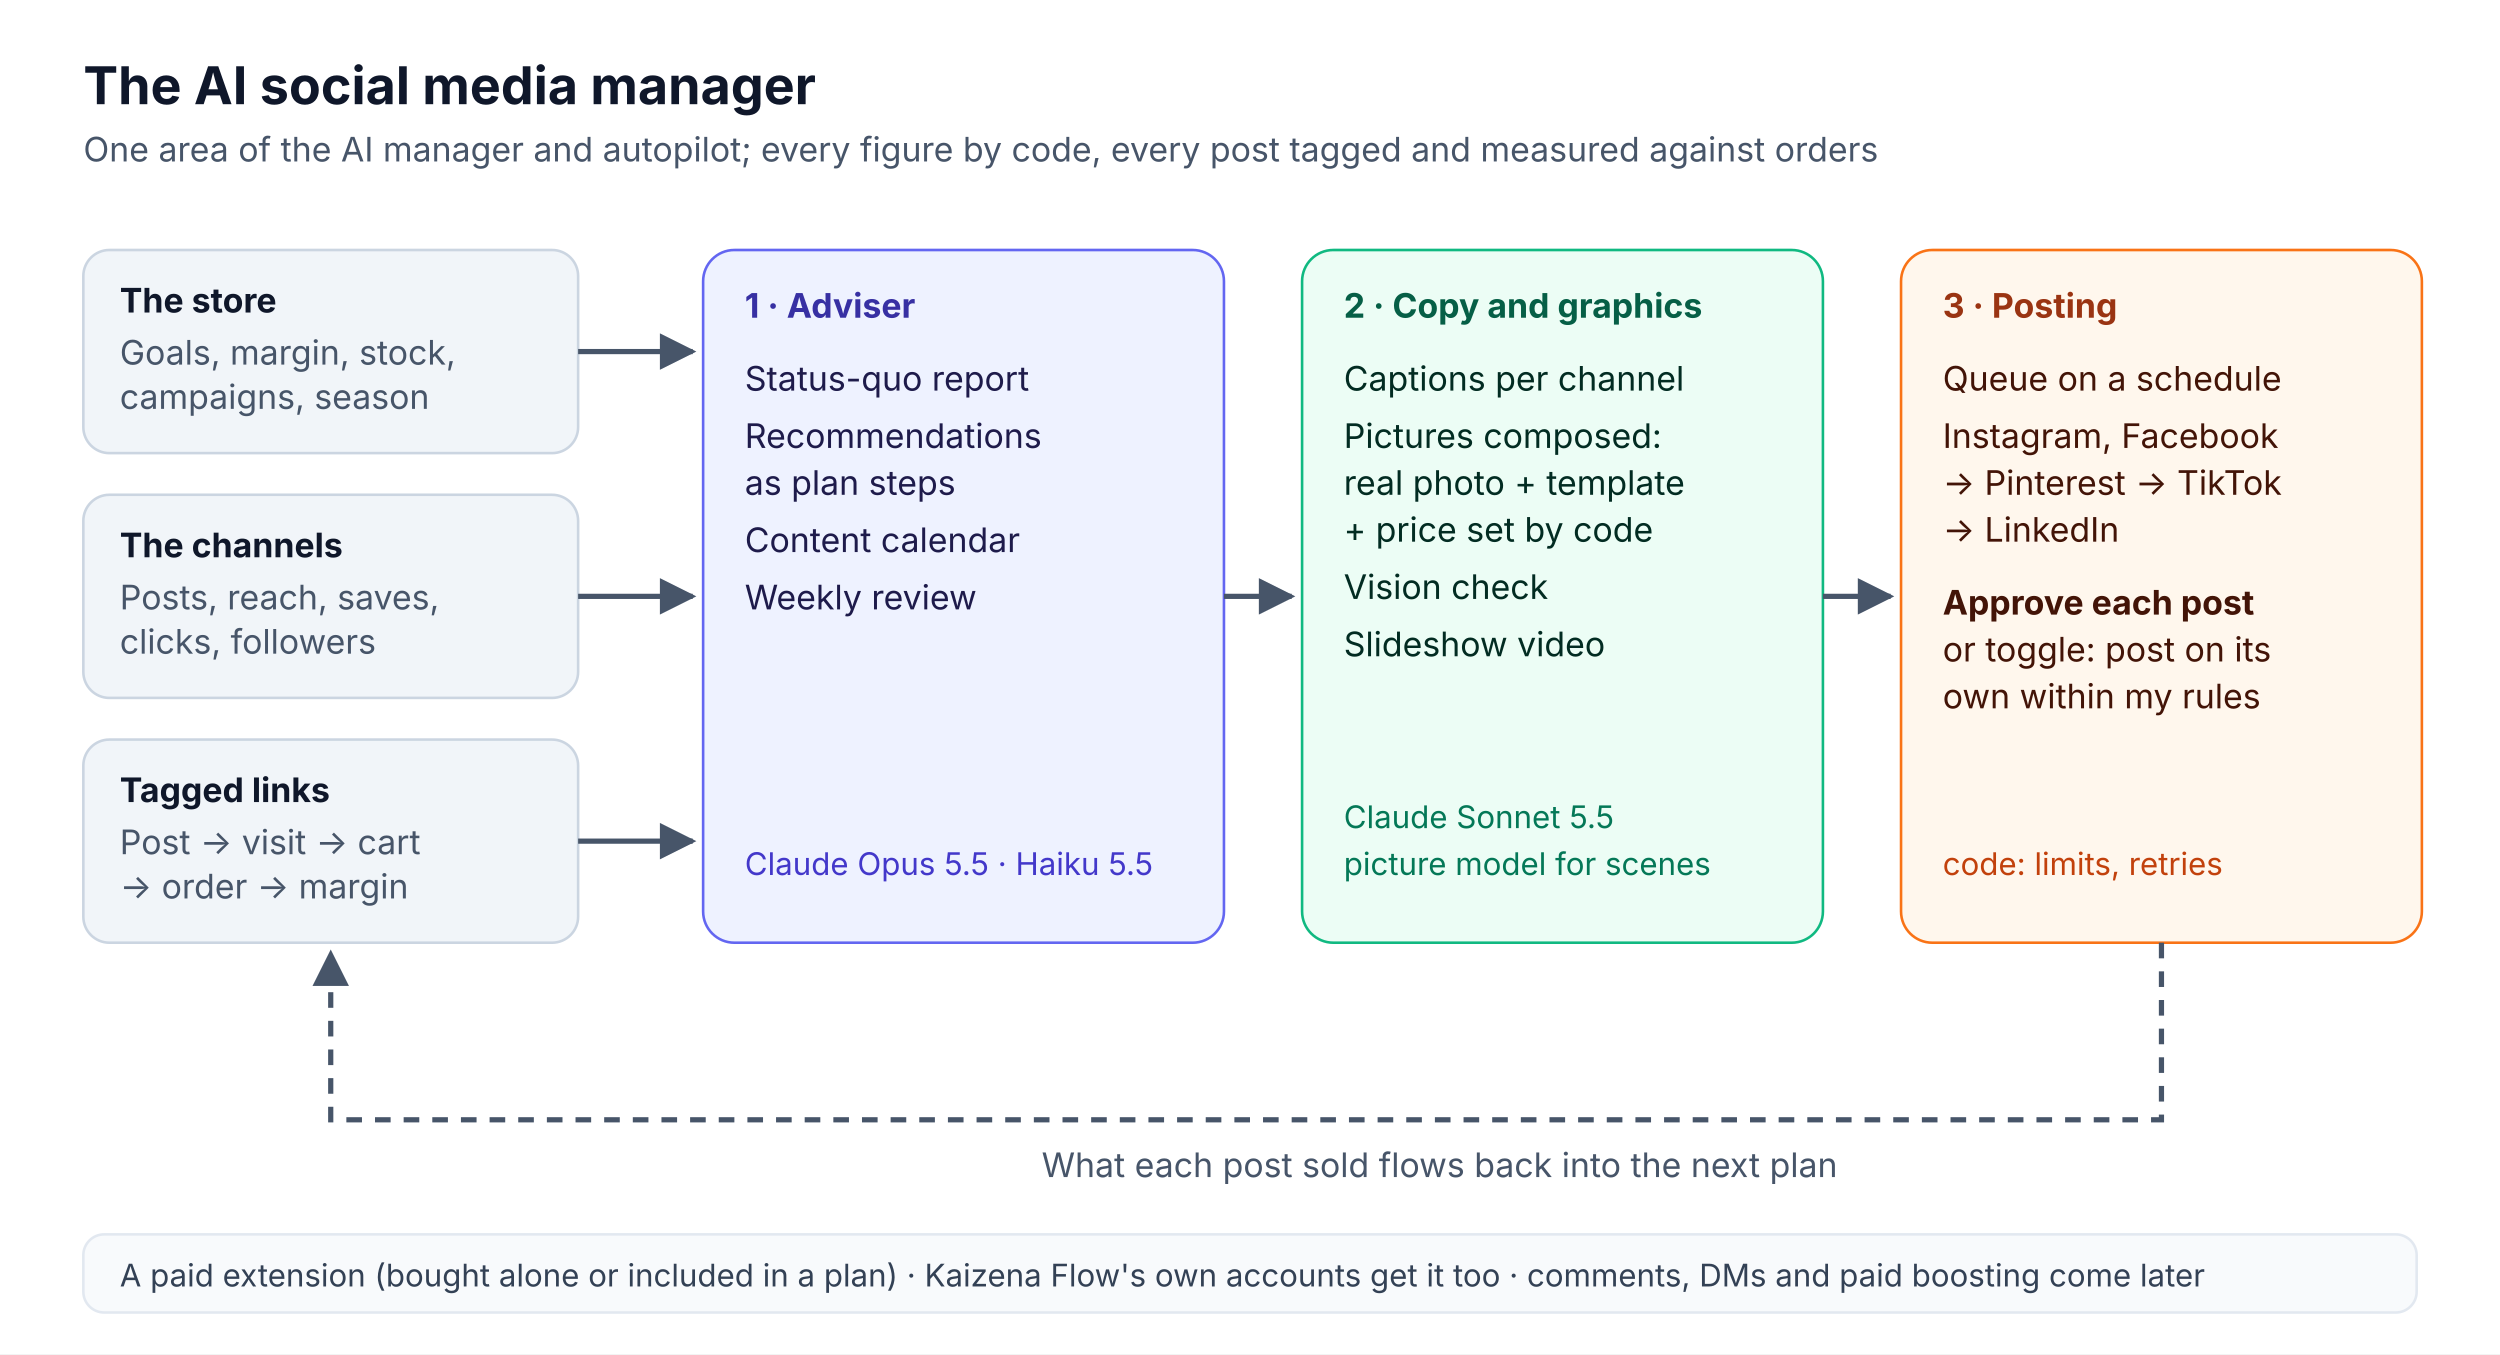
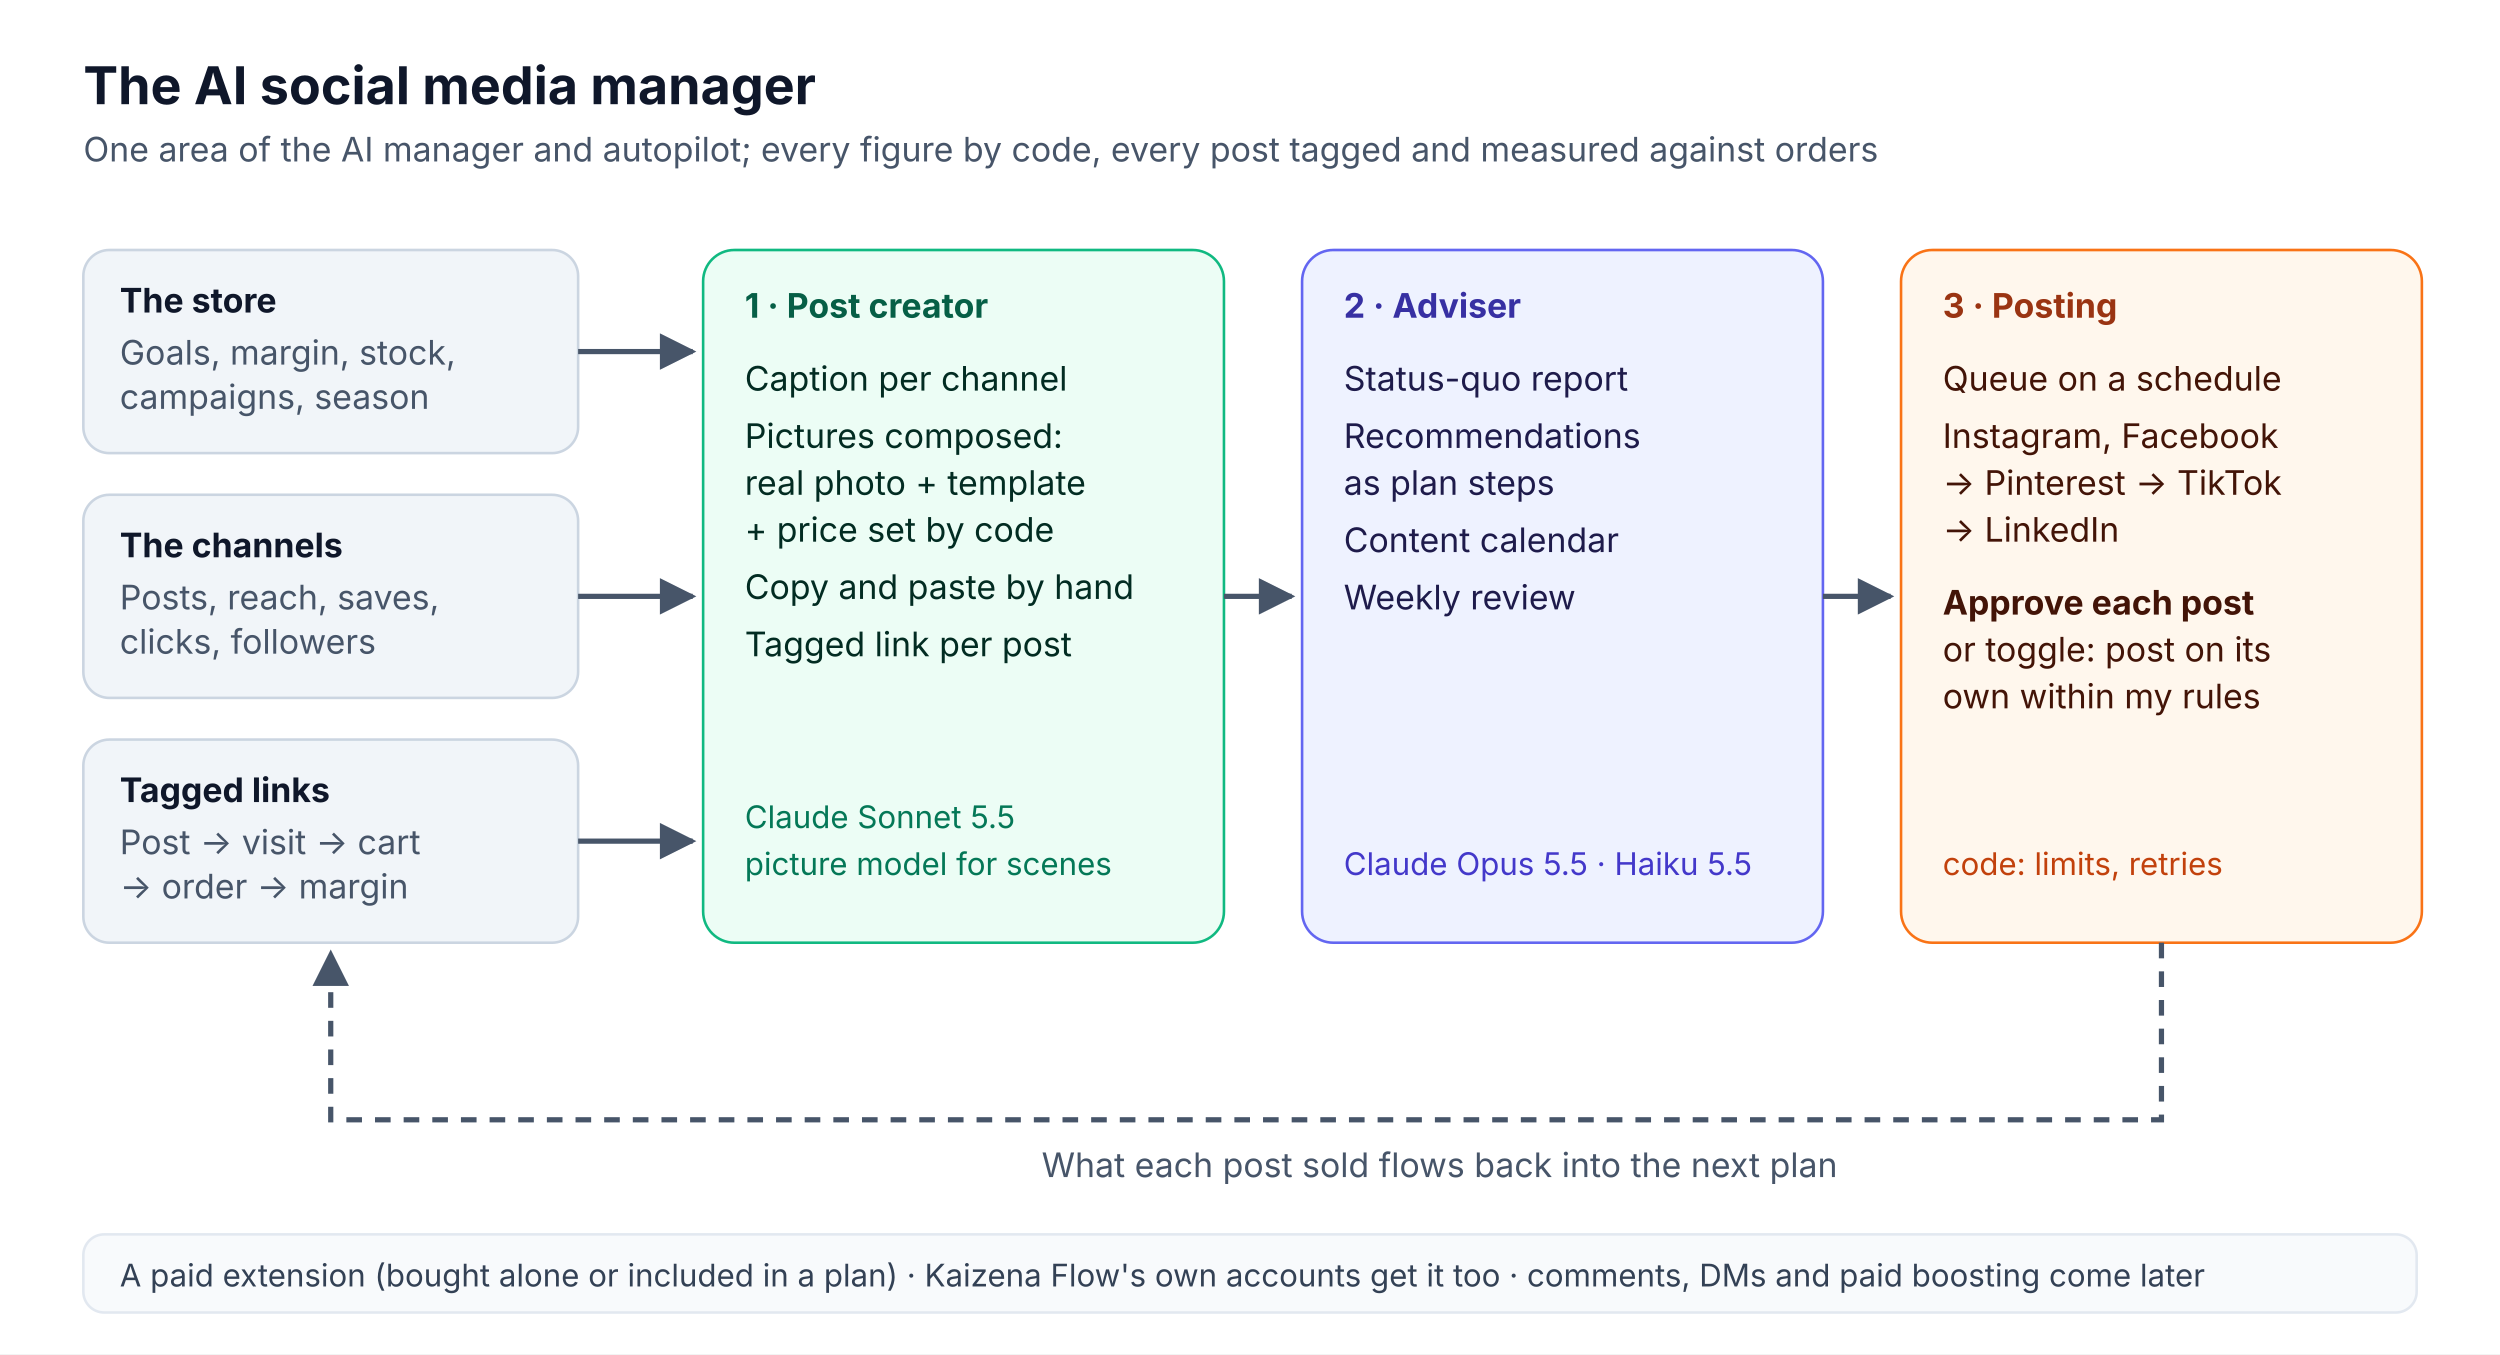
<svg xmlns="http://www.w3.org/2000/svg" viewBox="0 0 960 520" font-family="system-ui, -apple-system, Segoe UI, sans-serif">
  <rect width="960" height="520" fill="#ffffff" />
  <defs>
    <marker id="a" viewBox="0 0 10 10" refX="9" refY="5" markerWidth="7" markerHeight="7" orient="auto">
      <path d="M0 0 10 5 0 10z" fill="#475569" />
    </marker>
  </defs>
  <text x="32" y="40" font-size="20" font-weight="700" fill="#0f172a">The AI social media manager</text>
  <text x="32" y="62" font-size="13" fill="#475569">One area of the AI manager and autopilot; every figure by code, every post tagged and measured against orders</text>
  <g font-size="13" fill="#0f172a">
    <rect x="32" y="96" width="190" height="78" rx="10" fill="#f1f5f9" stroke="#cbd5e1" />
    <text x="46" y="120" font-weight="700">The store</text>
    <text x="46" y="140" fill="#475569">Goals, margin, stock,</text>
    <text x="46" y="157" fill="#475569">campaigns, season</text>
    <rect x="32" y="190" width="190" height="78" rx="10" fill="#f1f5f9" stroke="#cbd5e1" />
    <text x="46" y="214" font-weight="700">The channels</text>
    <text x="46" y="234" fill="#475569">Posts, reach, saves,</text>
    <text x="46" y="251" fill="#475569">clicks, followers</text>
    <rect x="32" y="284" width="190" height="78" rx="10" fill="#f1f5f9" stroke="#cbd5e1" />
    <text x="46" y="308" font-weight="700">Tagged links</text>
    <text x="46" y="328" fill="#475569">Post → visit → cart</text>
    <text x="46" y="345" fill="#475569">→ order → margin</text>
  </g>
  <g font-size="13">
-     <rect x="270" y="96" width="200" height="266" rx="12" fill="#eef2ff" stroke="#6366f1" />
-     <text x="286" y="122" font-weight="700" fill="#3730a3">1 · Adviser</text>
-     <text x="286" y="150" fill="#1e1b4b">Status-quo report</text>
-     <text x="286" y="172" fill="#1e1b4b">Recommendations</text>
-     <text x="286" y="190" fill="#1e1b4b">as plan steps</text>
-     <text x="286" y="212" fill="#1e1b4b">Content calendar</text>
-     <text x="286" y="234" fill="#1e1b4b">Weekly review</text>
-     <text x="286" y="336" font-size="12" fill="#4338ca">Claude Opus 5.5 · Haiku 5.5</text>
-     <rect x="500" y="96" width="200" height="266" rx="12" fill="#ecfdf5" stroke="#10b981" />
-     <text x="516" y="122" font-weight="700" fill="#065f46">2 · Copy and graphics</text>
-     <text x="516" y="150" fill="#022c22">Captions per channel</text>
-     <text x="516" y="172" fill="#022c22">Pictures composed:</text>
-     <text x="516" y="190" fill="#022c22">real photo + template</text>
-     <text x="516" y="208" fill="#022c22">+ price set by code</text>
-     <text x="516" y="230" fill="#022c22">Vision check</text>
-     <text x="516" y="252" fill="#022c22">Slideshow video</text>
-     <text x="516" y="318" font-size="12" fill="#047857">Claude Sonnet 5.5</text>
-     <text x="516" y="336" font-size="12" fill="#047857">picture model for scenes</text>
+     <rect x="500" y="96" width="200" height="266" rx="12" fill="#eef2ff" stroke="#6366f1" />
+     <text x="516" y="122" font-weight="700" fill="#3730a3">2 · Adviser</text>
+     <text x="516" y="150" fill="#1e1b4b">Status-quo report</text>
+     <text x="516" y="172" fill="#1e1b4b">Recommendations</text>
+     <text x="516" y="190" fill="#1e1b4b">as plan steps</text>
+     <text x="516" y="212" fill="#1e1b4b">Content calendar</text>
+     <text x="516" y="234" fill="#1e1b4b">Weekly review</text>
+     <text x="516" y="336" font-size="12" fill="#4338ca">Claude Opus 5.5 · Haiku 5.5</text>
+     <rect x="270" y="96" width="200" height="266" rx="12" fill="#ecfdf5" stroke="#10b981" />
+     <text x="286" y="122" font-weight="700" fill="#065f46">1 · Post creator</text>
+     <text x="286" y="150" fill="#022c22">Caption per channel</text>
+     <text x="286" y="172" fill="#022c22">Pictures composed:</text>
+     <text x="286" y="190" fill="#022c22">real photo + template</text>
+     <text x="286" y="208" fill="#022c22">+ price set by code</text>
+     <text x="286" y="230" fill="#022c22">Copy and paste by hand</text>
+     <text x="286" y="252" fill="#022c22">Tagged link per post</text>
+     <text x="286" y="318" font-size="12" fill="#047857">Claude Sonnet 5.5</text>
+     <text x="286" y="336" font-size="12" fill="#047857">picture model for scenes</text>
    <rect x="730" y="96" width="200" height="266" rx="12" fill="#fff7ed" stroke="#f97316" />
    <text x="746" y="122" font-weight="700" fill="#9a3412">3 · Posting</text>
    <text x="746" y="150" fill="#431407">Queue on a schedule</text>
    <text x="746" y="172" fill="#431407">Instagram, Facebook</text>
    <text x="746" y="190" fill="#431407">→ Pinterest → TikTok</text>
    <text x="746" y="208" fill="#431407">→ LinkedIn</text>
    <text x="746" y="236" fill="#431407" font-weight="700">Approve each post</text>
    <text x="746" y="254" fill="#431407">or toggle: post on its</text>
    <text x="746" y="272" fill="#431407">own within my rules</text>
    <text x="746" y="336" font-size="12" fill="#c2410c">code: limits, retries</text>
  </g>
  <g stroke="#475569" stroke-width="2" fill="none" marker-end="url(#a)">
    <path d="M222 135 H266" />
    <path d="M222 229 H266" />
    <path d="M222 323 H266" />
    <path d="M470 229 H496" />
    <path d="M700 229 H726" />
    <path d="M830 362 V430 H127 V366" stroke-dasharray="6 5" />
  </g>
  <text x="400" y="452" font-size="13" fill="#475569">What each post sold flows back into the next plan</text>
  <rect x="32" y="474" width="896" height="30" rx="8" fill="#f8fafc" stroke="#e2e8f0" />
  <text x="46" y="494" font-size="12" fill="#334155">A paid extension (bought alone or included in a plan) · Kaizena Flow's own accounts get it too · comments, DMs and paid boosting come later</text>
</svg>
